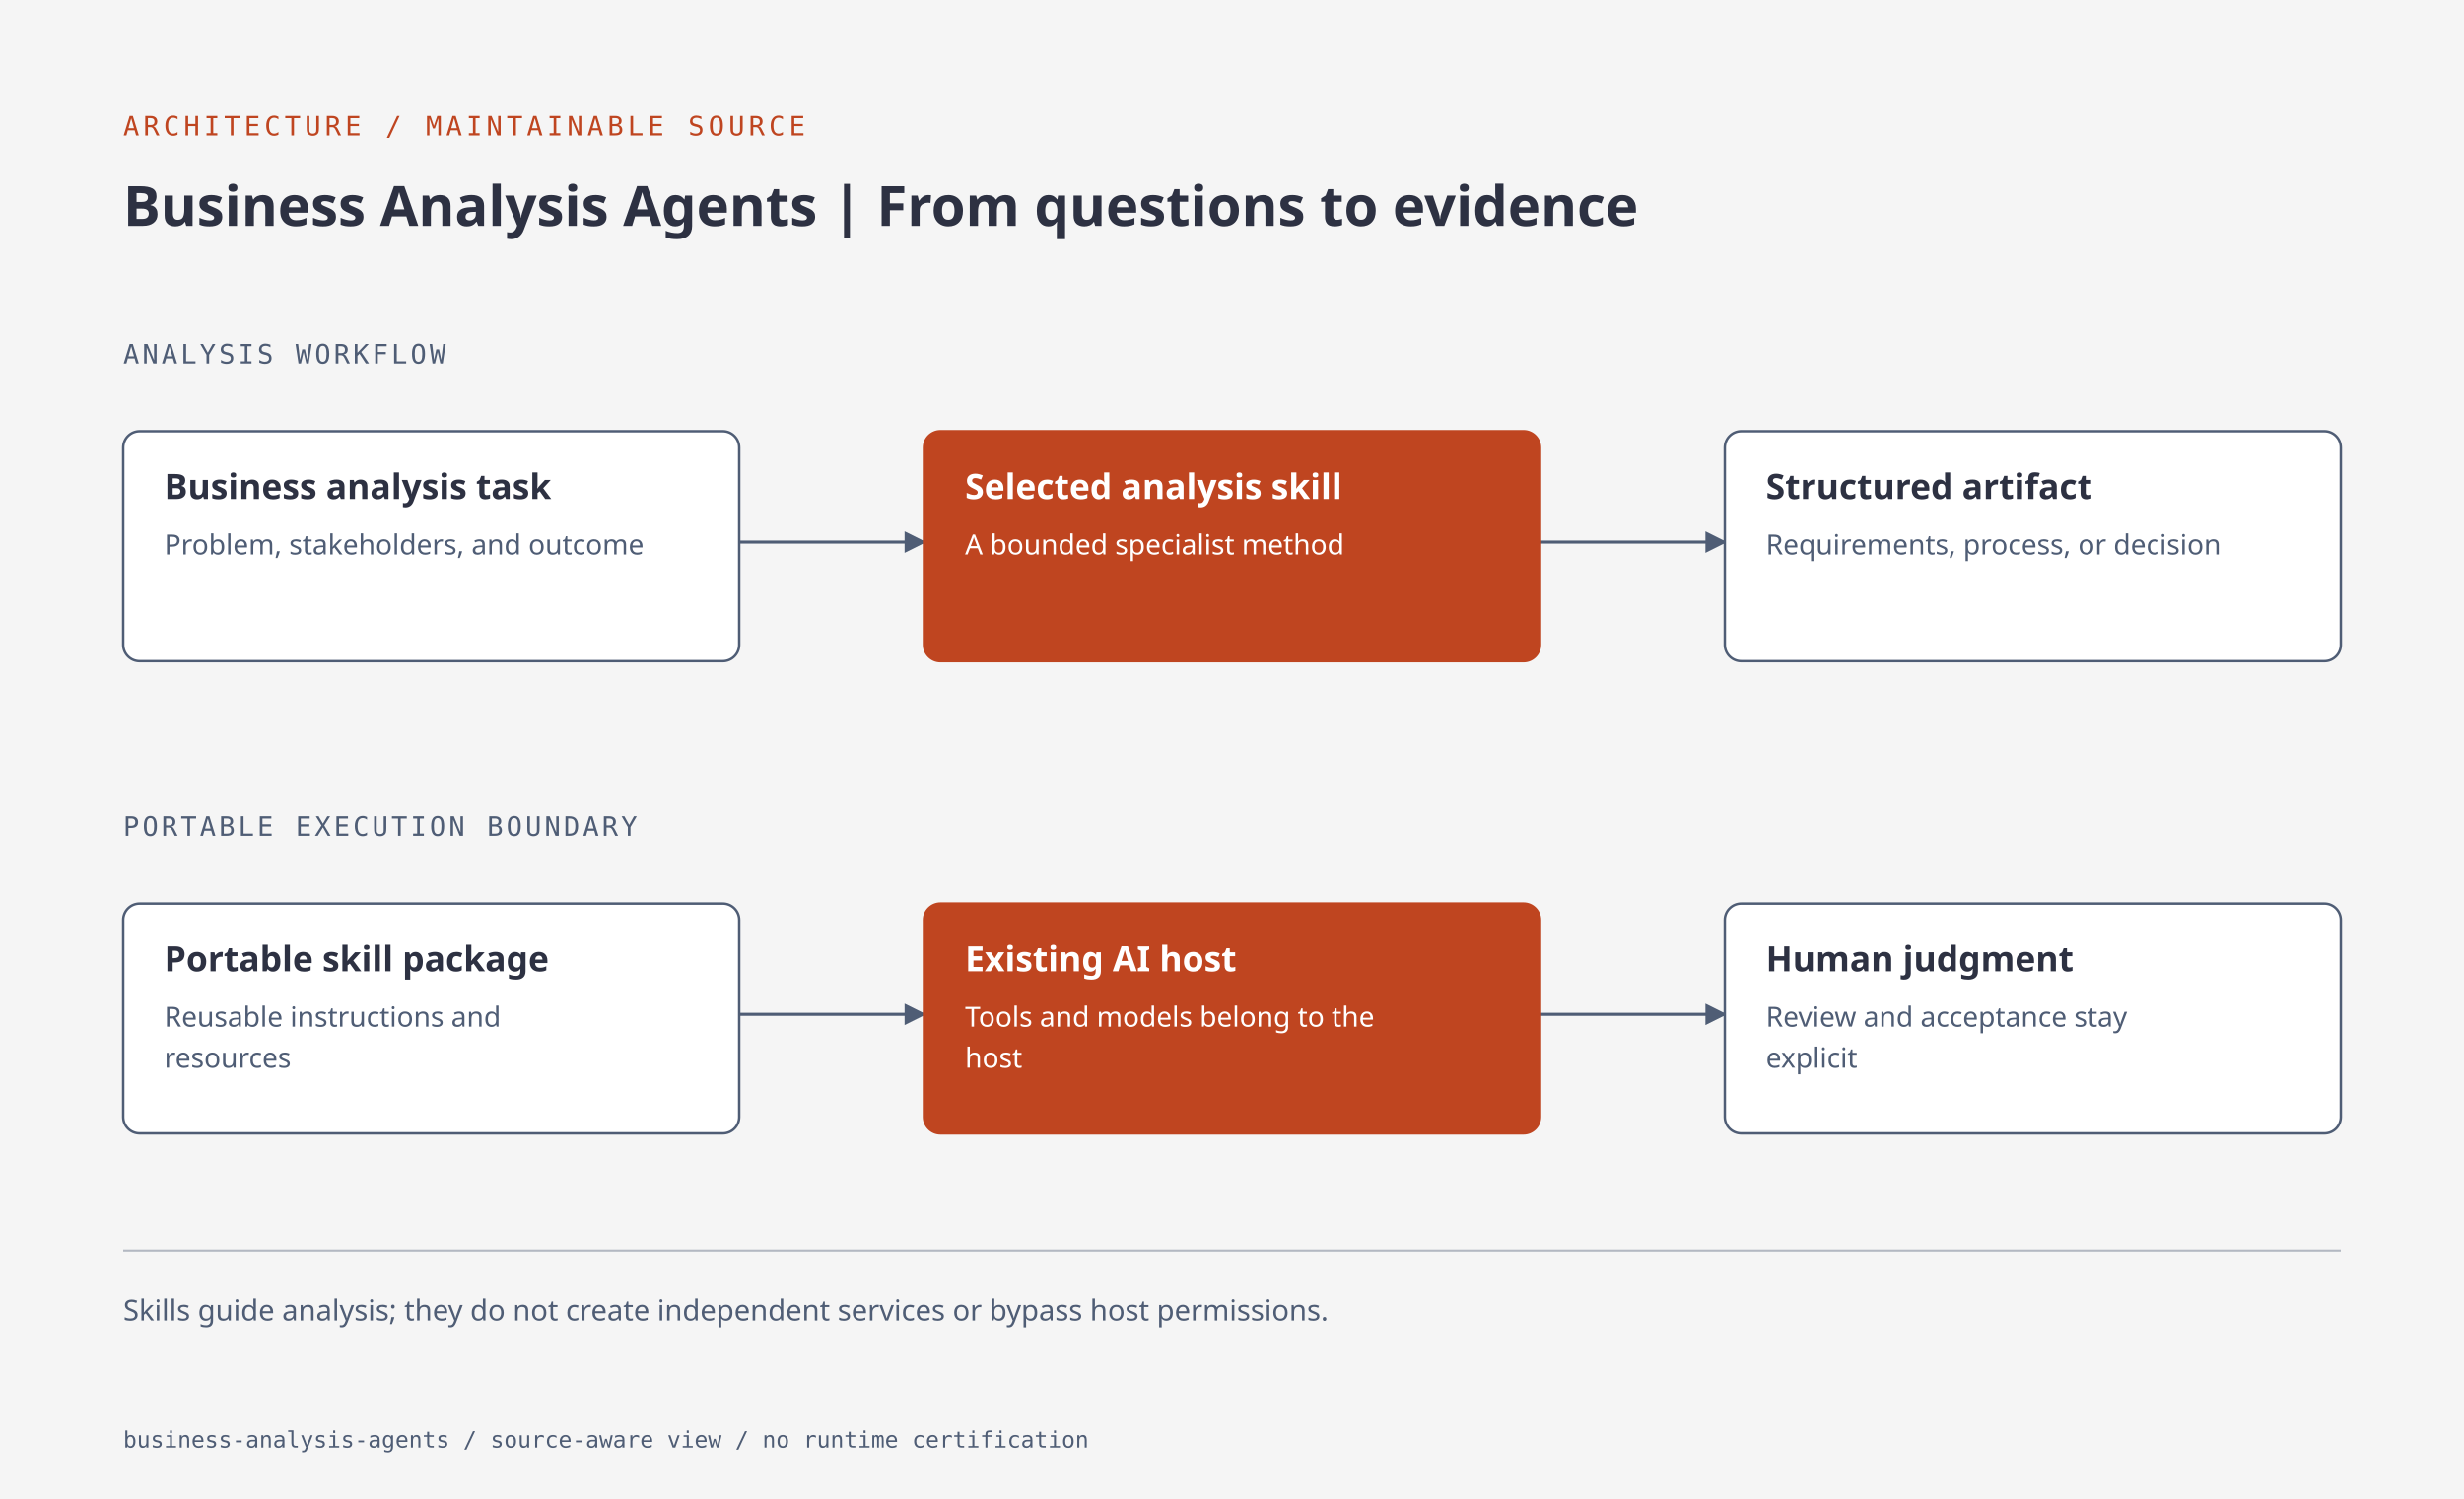
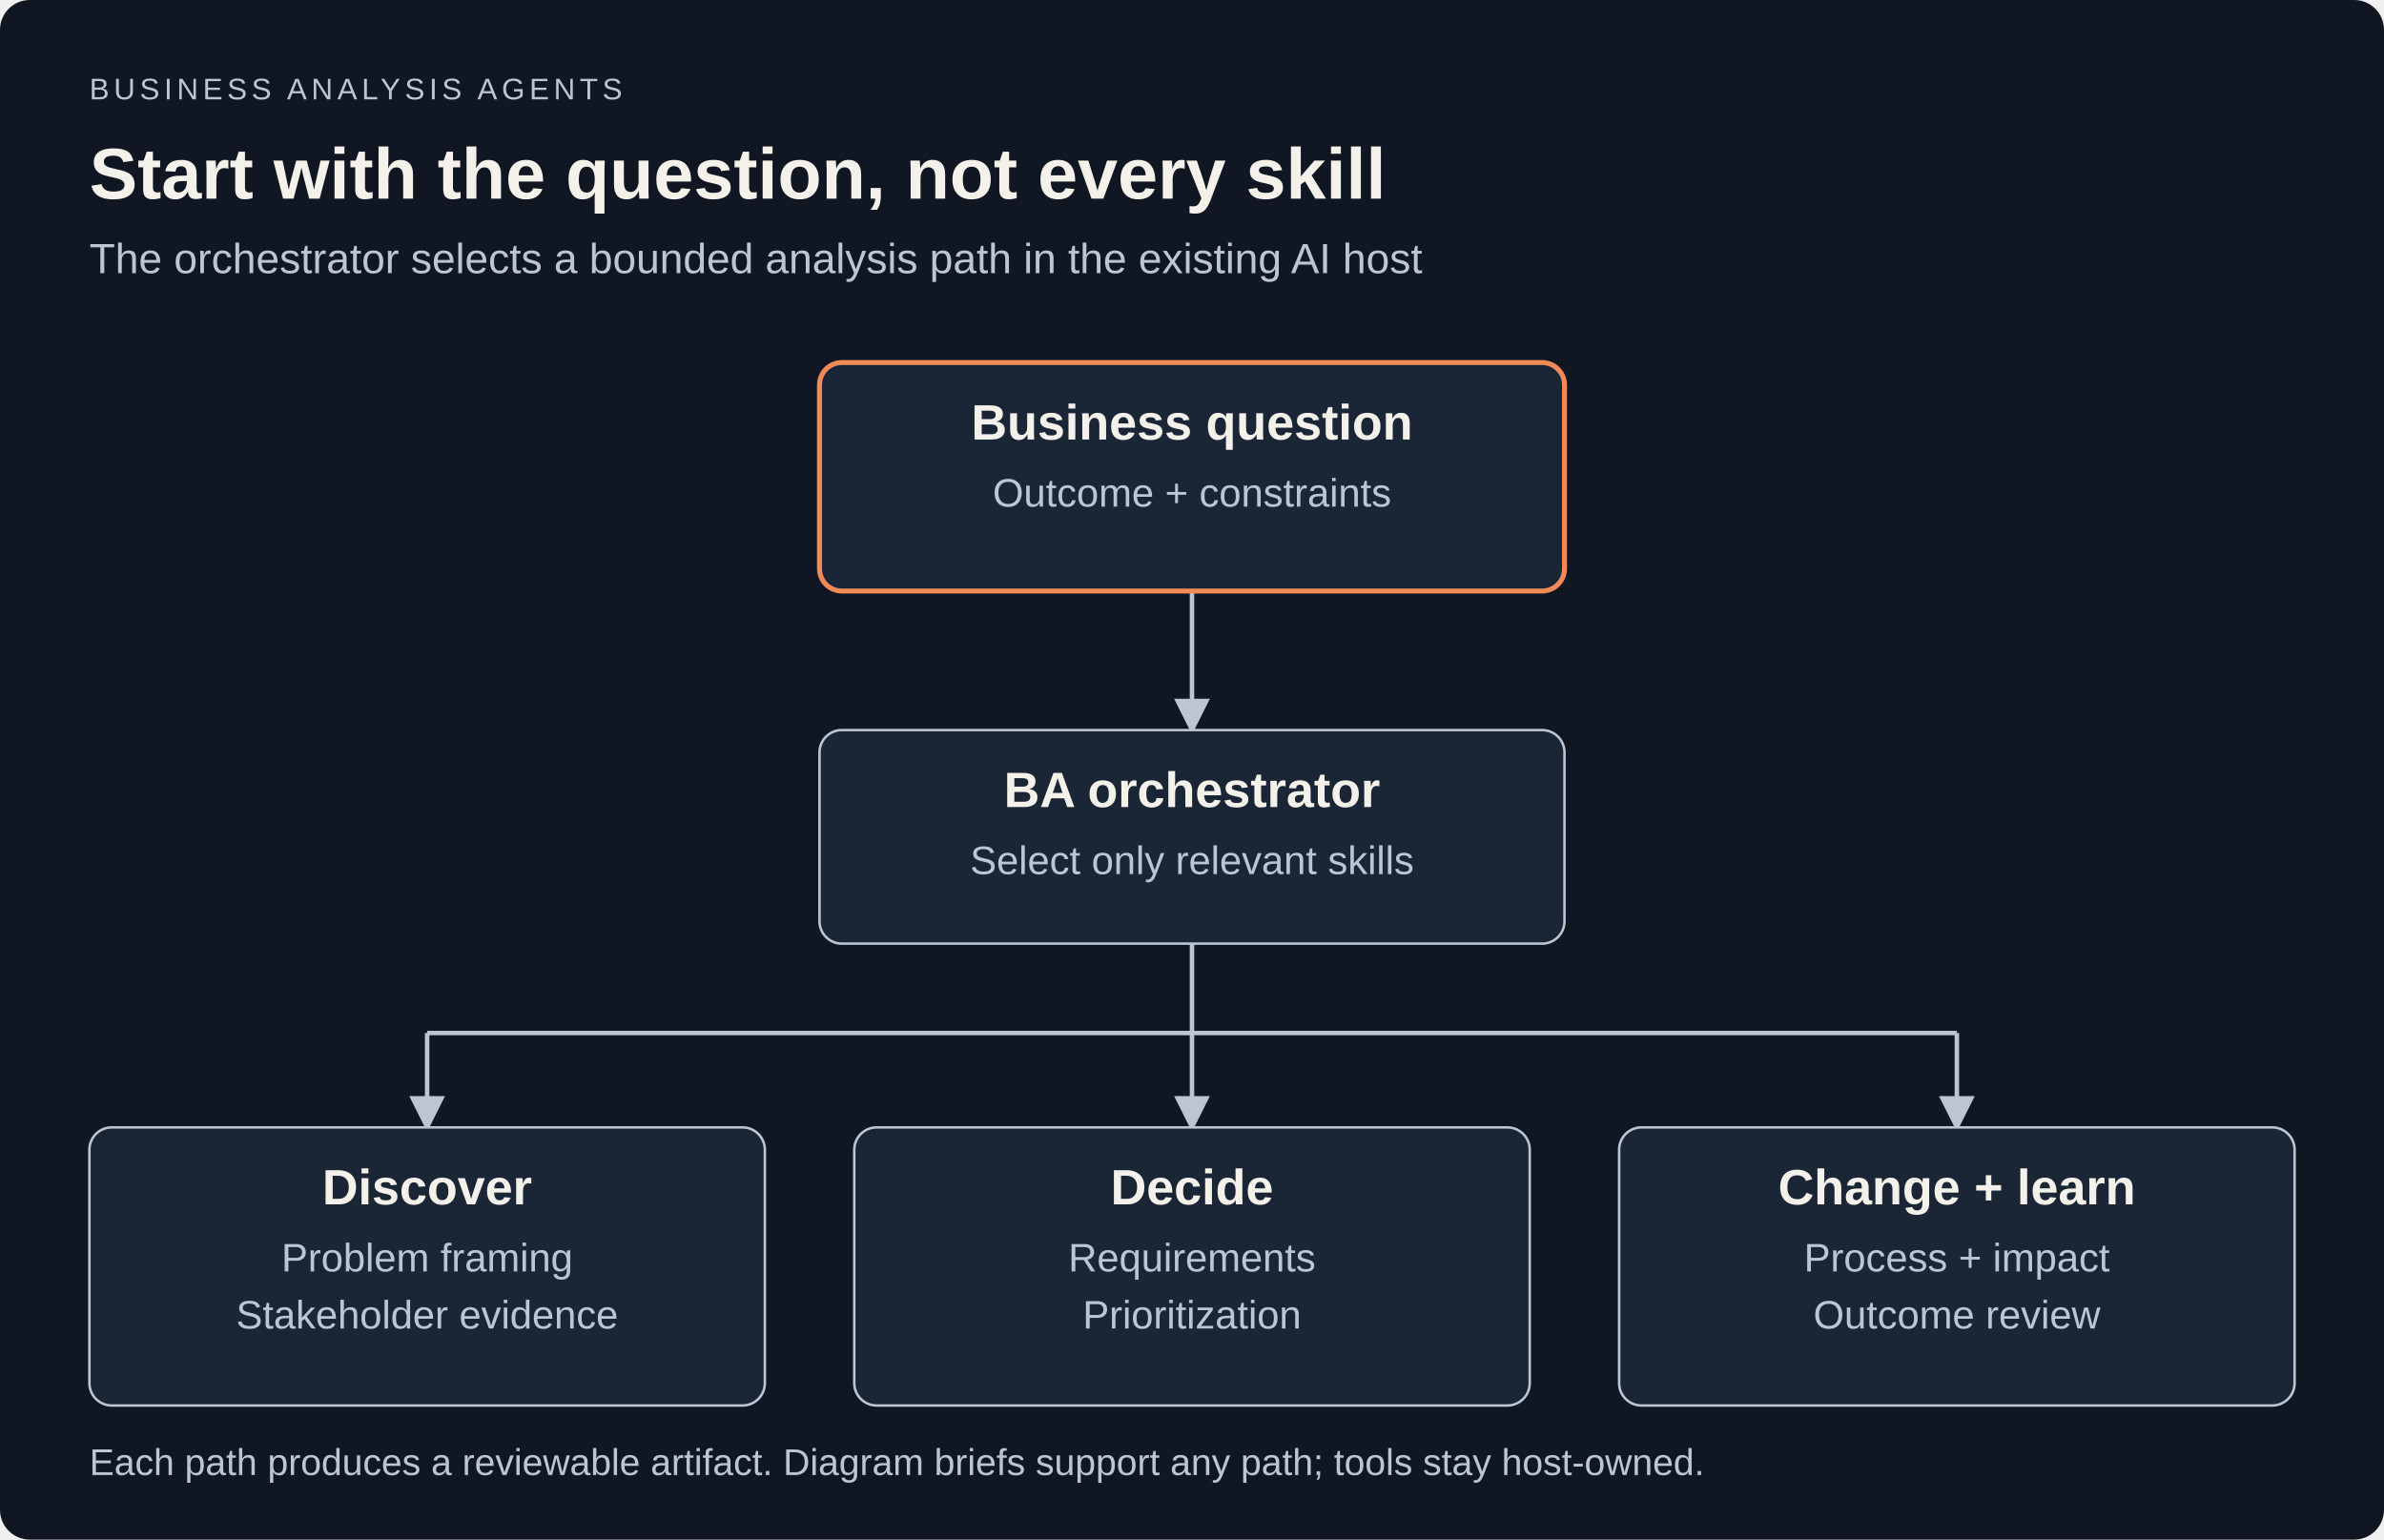
- <svg xmlns="http://www.w3.org/2000/svg" width="1200" height="730" viewBox="0 0 1200 730" role="img" aria-labelledby="business-analysis-agents-title business-analysis-agents-desc" id="architecture-root">
-   <rect width="1200" height="730" fill="#f5f5f5" />
+ <svg xmlns="http://www.w3.org/2000/svg" width="960" height="620" viewBox="0 0 960 620" role="img" aria-labelledby="ba-skills-title ba-skills-desc">
  <defs>
-     <style>#architecture-root { color: #2d3142; font-family: system-ui,sans-serif; }</style>
-     <marker id="architecture-business-analysis-agents-arrow" viewBox="0 0 10 10" refX="9" refY="5" markerWidth="7" markerHeight="7" orient="auto-start-reverse">
-       <path d="M 0 0 L 10 5 L 0 10 z" fill="#4f5d75" />
+     <marker id="ba-skills-arrow" markerWidth="8" markerHeight="8" refX="7" refY="4" orient="auto">
+       <path d="M0 0 L8 4 L0 8Z" fill="#bcc6d3" />
+     </marker>
+     <marker id="ba-skills-accent" markerWidth="8" markerHeight="8" refX="7" refY="4" orient="auto">
+       <path d="M0 0 L8 4 L0 8Z" fill="#f08a59" />
    </marker>
  </defs>
-   <text x="60" y="66" fill="#bf4520" font-family="ui-monospace,monospace" font-size="13" letter-spacing="2">ARCHITECTURE / MAINTAINABLE SOURCE</text>
-   <text x="60" y="110" fill="#2d3142" font-family="system-ui,sans-serif" font-size="27" font-weight="600">Business Analysis Agents | From questions to evidence</text>
-   <text x="60" y="177" fill="#4f5d75" font-family="ui-monospace,monospace" font-size="13" letter-spacing="1.5">ANALYSIS WORKFLOW</text>
-   <path d="M 360 264 H 450" fill="none" stroke="#4f5d75" stroke-width="1.5" marker-end="url(#architecture-business-analysis-agents-arrow)" />
-   <path d="M 750 264 H 840" fill="none" stroke="#4f5d75" stroke-width="1.5" marker-end="url(#architecture-business-analysis-agents-arrow)" />
-   <rect x="60" y="210" width="300" height="112" rx="8" fill="#ffffff" stroke="#4f5d75" stroke-width="1.2" />
-   <text x="80" y="243" fill="#2d3142" font-family="system-ui,sans-serif" font-size="17" font-weight="600">Business analysis task</text>
-   <text x="80" y="270" fill="#4f5d75" font-family="system-ui,sans-serif" font-size="13.5">Problem, stakeholders, and outcome</text>
-   <rect x="450" y="210" width="300" height="112" rx="8" fill="#bf4520" stroke="#bf4520" stroke-width="1.2" />
-   <text x="470" y="243" fill="#ffffff" font-family="system-ui,sans-serif" font-size="17" font-weight="600">Selected analysis skill</text>
-   <text x="470" y="270" fill="#ffffff" font-family="system-ui,sans-serif" font-size="13.5">A bounded specialist method</text>
-   <rect x="840" y="210" width="300" height="112" rx="8" fill="#ffffff" stroke="#4f5d75" stroke-width="1.2" />
-   <text x="860" y="243" fill="#2d3142" font-family="system-ui,sans-serif" font-size="17" font-weight="600">Structured artifact</text>
-   <text x="860" y="270" fill="#4f5d75" font-family="system-ui,sans-serif" font-size="13.5">Requirements, process, or decision</text>
-   <text x="60" y="407" fill="#4f5d75" font-family="ui-monospace,monospace" font-size="13" letter-spacing="1.5">PORTABLE EXECUTION BOUNDARY</text>
-   <path d="M 360 494 H 450" fill="none" stroke="#4f5d75" stroke-width="1.5" marker-end="url(#architecture-business-analysis-agents-arrow)" />
-   <path d="M 750 494 H 840" fill="none" stroke="#4f5d75" stroke-width="1.5" marker-end="url(#architecture-business-analysis-agents-arrow)" />
-   <rect x="60" y="440" width="300" height="112" rx="8" fill="#ffffff" stroke="#4f5d75" stroke-width="1.2" />
-   <text x="80" y="473" fill="#2d3142" font-family="system-ui,sans-serif" font-size="17" font-weight="600">Portable skill package</text>
-   <text x="80" y="500" fill="#4f5d75" font-family="system-ui,sans-serif" font-size="13.5">Reusable instructions and</text>
-   <text x="80" y="520" fill="#4f5d75" font-family="system-ui,sans-serif" font-size="13.5">resources</text>
-   <rect x="450" y="440" width="300" height="112" rx="8" fill="#bf4520" stroke="#bf4520" stroke-width="1.2" />
-   <text x="470" y="473" fill="#ffffff" font-family="system-ui,sans-serif" font-size="17" font-weight="600">Existing AI host</text>
-   <text x="470" y="500" fill="#ffffff" font-family="system-ui,sans-serif" font-size="13.5">Tools and models belong to the</text>
-   <text x="470" y="520" fill="#ffffff" font-family="system-ui,sans-serif" font-size="13.5">host</text>
-   <rect x="840" y="440" width="300" height="112" rx="8" fill="#ffffff" stroke="#4f5d75" stroke-width="1.2" />
-   <text x="860" y="473" fill="#2d3142" font-family="system-ui,sans-serif" font-size="17" font-weight="600">Human judgment</text>
-   <text x="860" y="500" fill="#4f5d75" font-family="system-ui,sans-serif" font-size="13.5">Review and acceptance stay</text>
-   <text x="860" y="520" fill="#4f5d75" font-family="system-ui,sans-serif" font-size="13.5">explicit</text>
-   <path d="M 60 609 H 1140" stroke="#4f5d75" stroke-width="1" opacity="0.4" />
-   <text x="60" y="643" fill="#4f5d75" font-family="system-ui,sans-serif" font-size="14">Skills guide analysis; they do not create independent services or bypass host permissions.</text>
-   <text x="60" y="705" fill="#4f5d75" font-family="ui-monospace,monospace" font-size="11">business-analysis-agents / source-aware view / no runtime certification</text>
+   <rect width="960" height="620" rx="12" fill="#101722" />
+   <g font-family="Arial,Helvetica,sans-serif">
+     <path d="M480 238 V294" fill="none" stroke="#bcc6d3" stroke-width="1.8" marker-end="url(#ba-skills-arrow)" />
+     <path d="M480 380 V416 H172 M480 416 H788" fill="none" stroke="#bcc6d3" stroke-width="1.8" />
+     <path d="M172 416 V454" fill="none" stroke="#bcc6d3" stroke-width="1.8" marker-end="url(#ba-skills-arrow)" />
+     <path d="M480 416 V454" fill="none" stroke="#bcc6d3" stroke-width="1.8" marker-end="url(#ba-skills-arrow)" />
+     <path d="M788 416 V454" fill="none" stroke="#bcc6d3" stroke-width="1.8" marker-end="url(#ba-skills-arrow)" />
+     <text x="36" y="40" font-size="12" fill="#bcc6d3" text-anchor="start" font-weight="400" letter-spacing="1.8">BUSINESS ANALYSIS AGENTS</text>
+     <text x="36" y="80" font-size="29" fill="#f3f1e9" text-anchor="start" font-weight="600" letter-spacing="0">Start with the question, not every skill</text>
+     <text x="36" y="110" font-size="17" fill="#bcc6d3" text-anchor="start" font-weight="400" letter-spacing="0">The orchestrator selects a bounded analysis path in the existing AI host</text>
+     <g data-node-id="question">
+       <rect data-role="bounds" x="330" y="146" width="300" height="92" rx="9" fill="#1a2636" stroke="#f08a59" stroke-width="2" />
+       <text x="480.0" y="177" font-size="20" fill="#f3f1e9" text-anchor="middle" font-weight="600" letter-spacing="0">Business question</text>
+       <text x="480.0" y="204" font-size="16" fill="#bcc6d3" text-anchor="middle" font-weight="400" letter-spacing="0">Outcome + constraints</text>
+     </g>
+     <g data-node-id="router">
+       <rect data-role="bounds" x="330" y="294" width="300" height="86" rx="9" fill="#1a2636" stroke="#bcc6d3" stroke-width="1" />
+       <text x="480.0" y="325" font-size="20" fill="#f3f1e9" text-anchor="middle" font-weight="600" letter-spacing="0">BA orchestrator</text>
+       <text x="480.0" y="352" font-size="16" fill="#bcc6d3" text-anchor="middle" font-weight="400" letter-spacing="0">Select only relevant skills</text>
+     </g>
+     <g data-node-id="group-0">
+       <rect data-role="bounds" x="36" y="454" width="272" height="112" rx="9" fill="#1a2636" stroke="#bcc6d3" stroke-width="1" />
+       <text x="172.0" y="485" font-size="20" fill="#f3f1e9" text-anchor="middle" font-weight="600" letter-spacing="0">Discover</text>
+       <text x="172.0" y="512" font-size="16" fill="#bcc6d3" text-anchor="middle" font-weight="400" letter-spacing="0">Problem framing</text>
+       <text x="172.0" y="535" font-size="16" fill="#bcc6d3" text-anchor="middle" font-weight="400" letter-spacing="0">Stakeholder evidence</text>
+     </g>
+     <g data-node-id="group-1">
+       <rect data-role="bounds" x="344" y="454" width="272" height="112" rx="9" fill="#1a2636" stroke="#bcc6d3" stroke-width="1" />
+       <text x="480.0" y="485" font-size="20" fill="#f3f1e9" text-anchor="middle" font-weight="600" letter-spacing="0">Decide</text>
+       <text x="480.0" y="512" font-size="16" fill="#bcc6d3" text-anchor="middle" font-weight="400" letter-spacing="0">Requirements</text>
+       <text x="480.0" y="535" font-size="16" fill="#bcc6d3" text-anchor="middle" font-weight="400" letter-spacing="0">Prioritization</text>
+     </g>
+     <g data-node-id="group-2">
+       <rect data-role="bounds" x="652" y="454" width="272" height="112" rx="9" fill="#1a2636" stroke="#bcc6d3" stroke-width="1" />
+       <text x="788.0" y="485" font-size="20" fill="#f3f1e9" text-anchor="middle" font-weight="600" letter-spacing="0">Change + learn</text>
+       <text x="788.0" y="512" font-size="16" fill="#bcc6d3" text-anchor="middle" font-weight="400" letter-spacing="0">Process + impact</text>
+       <text x="788.0" y="535" font-size="16" fill="#bcc6d3" text-anchor="middle" font-weight="400" letter-spacing="0">Outcome review</text>
+     </g>
+     <text x="36" y="594" font-size="15" fill="#bcc6d3" text-anchor="start" font-weight="400" letter-spacing="0">Each path produces a reviewable artifact. Diagram briefs support any path; tools stay host-owned.</text>
+   </g>
</svg>
